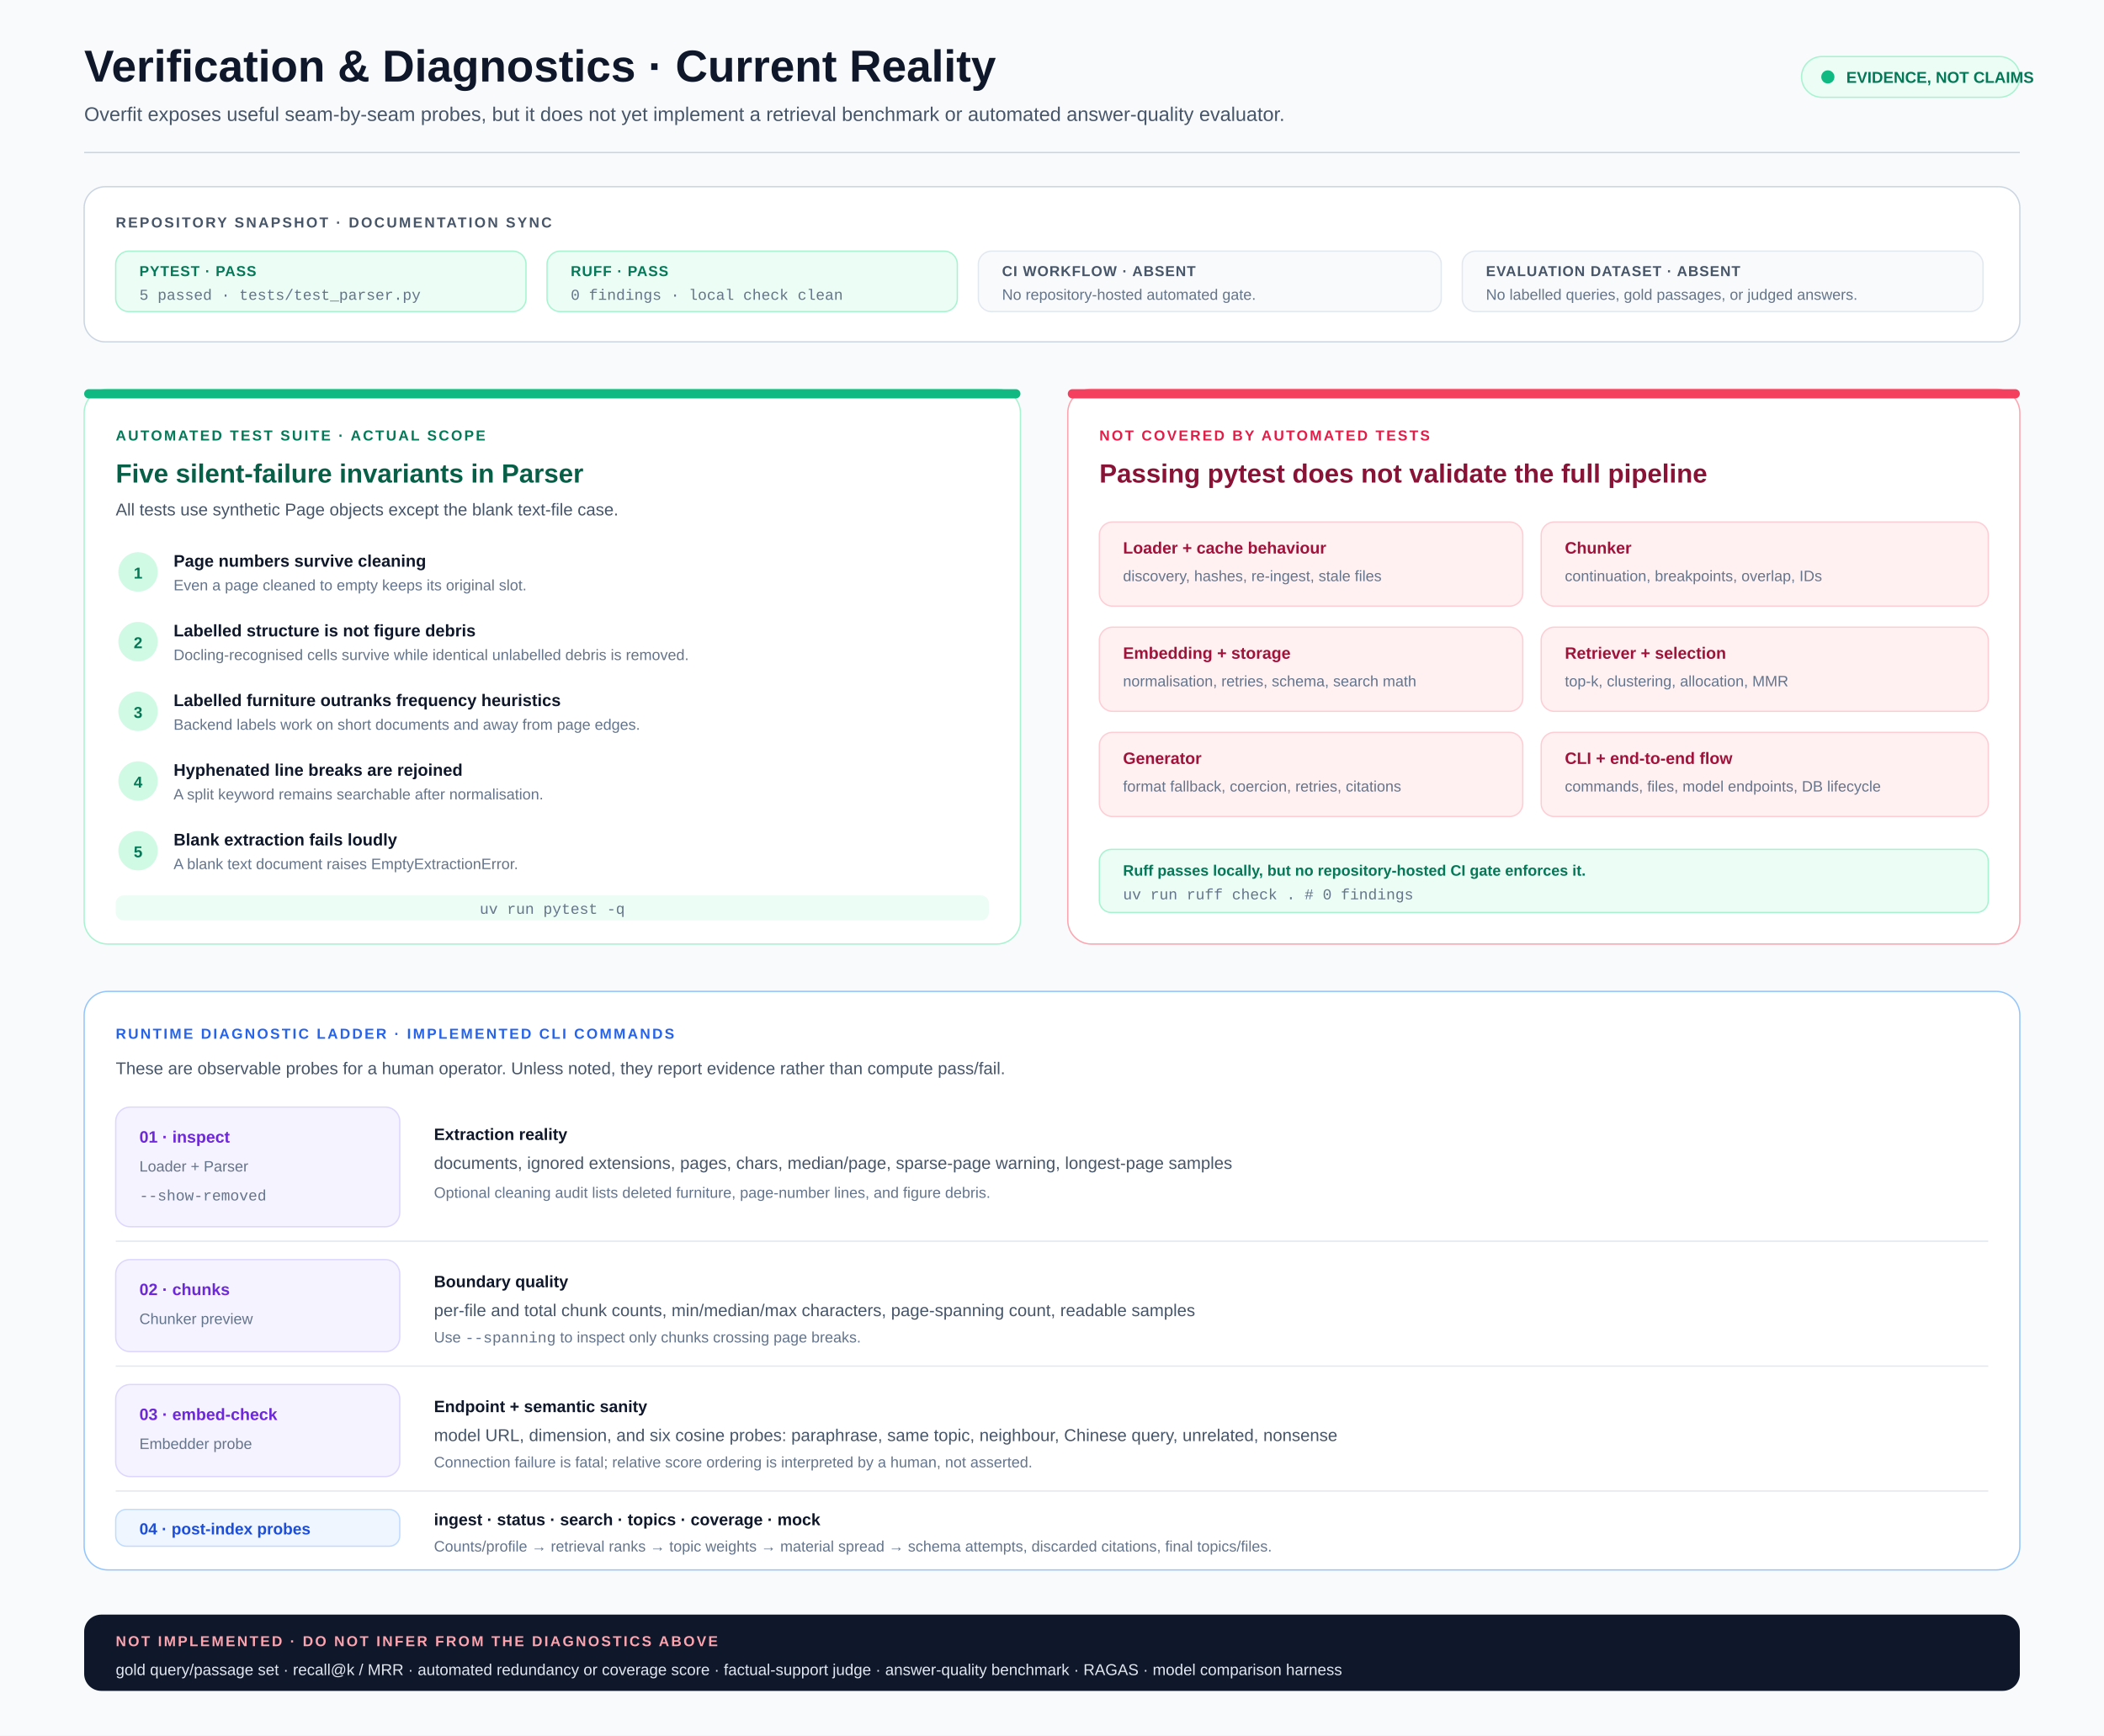
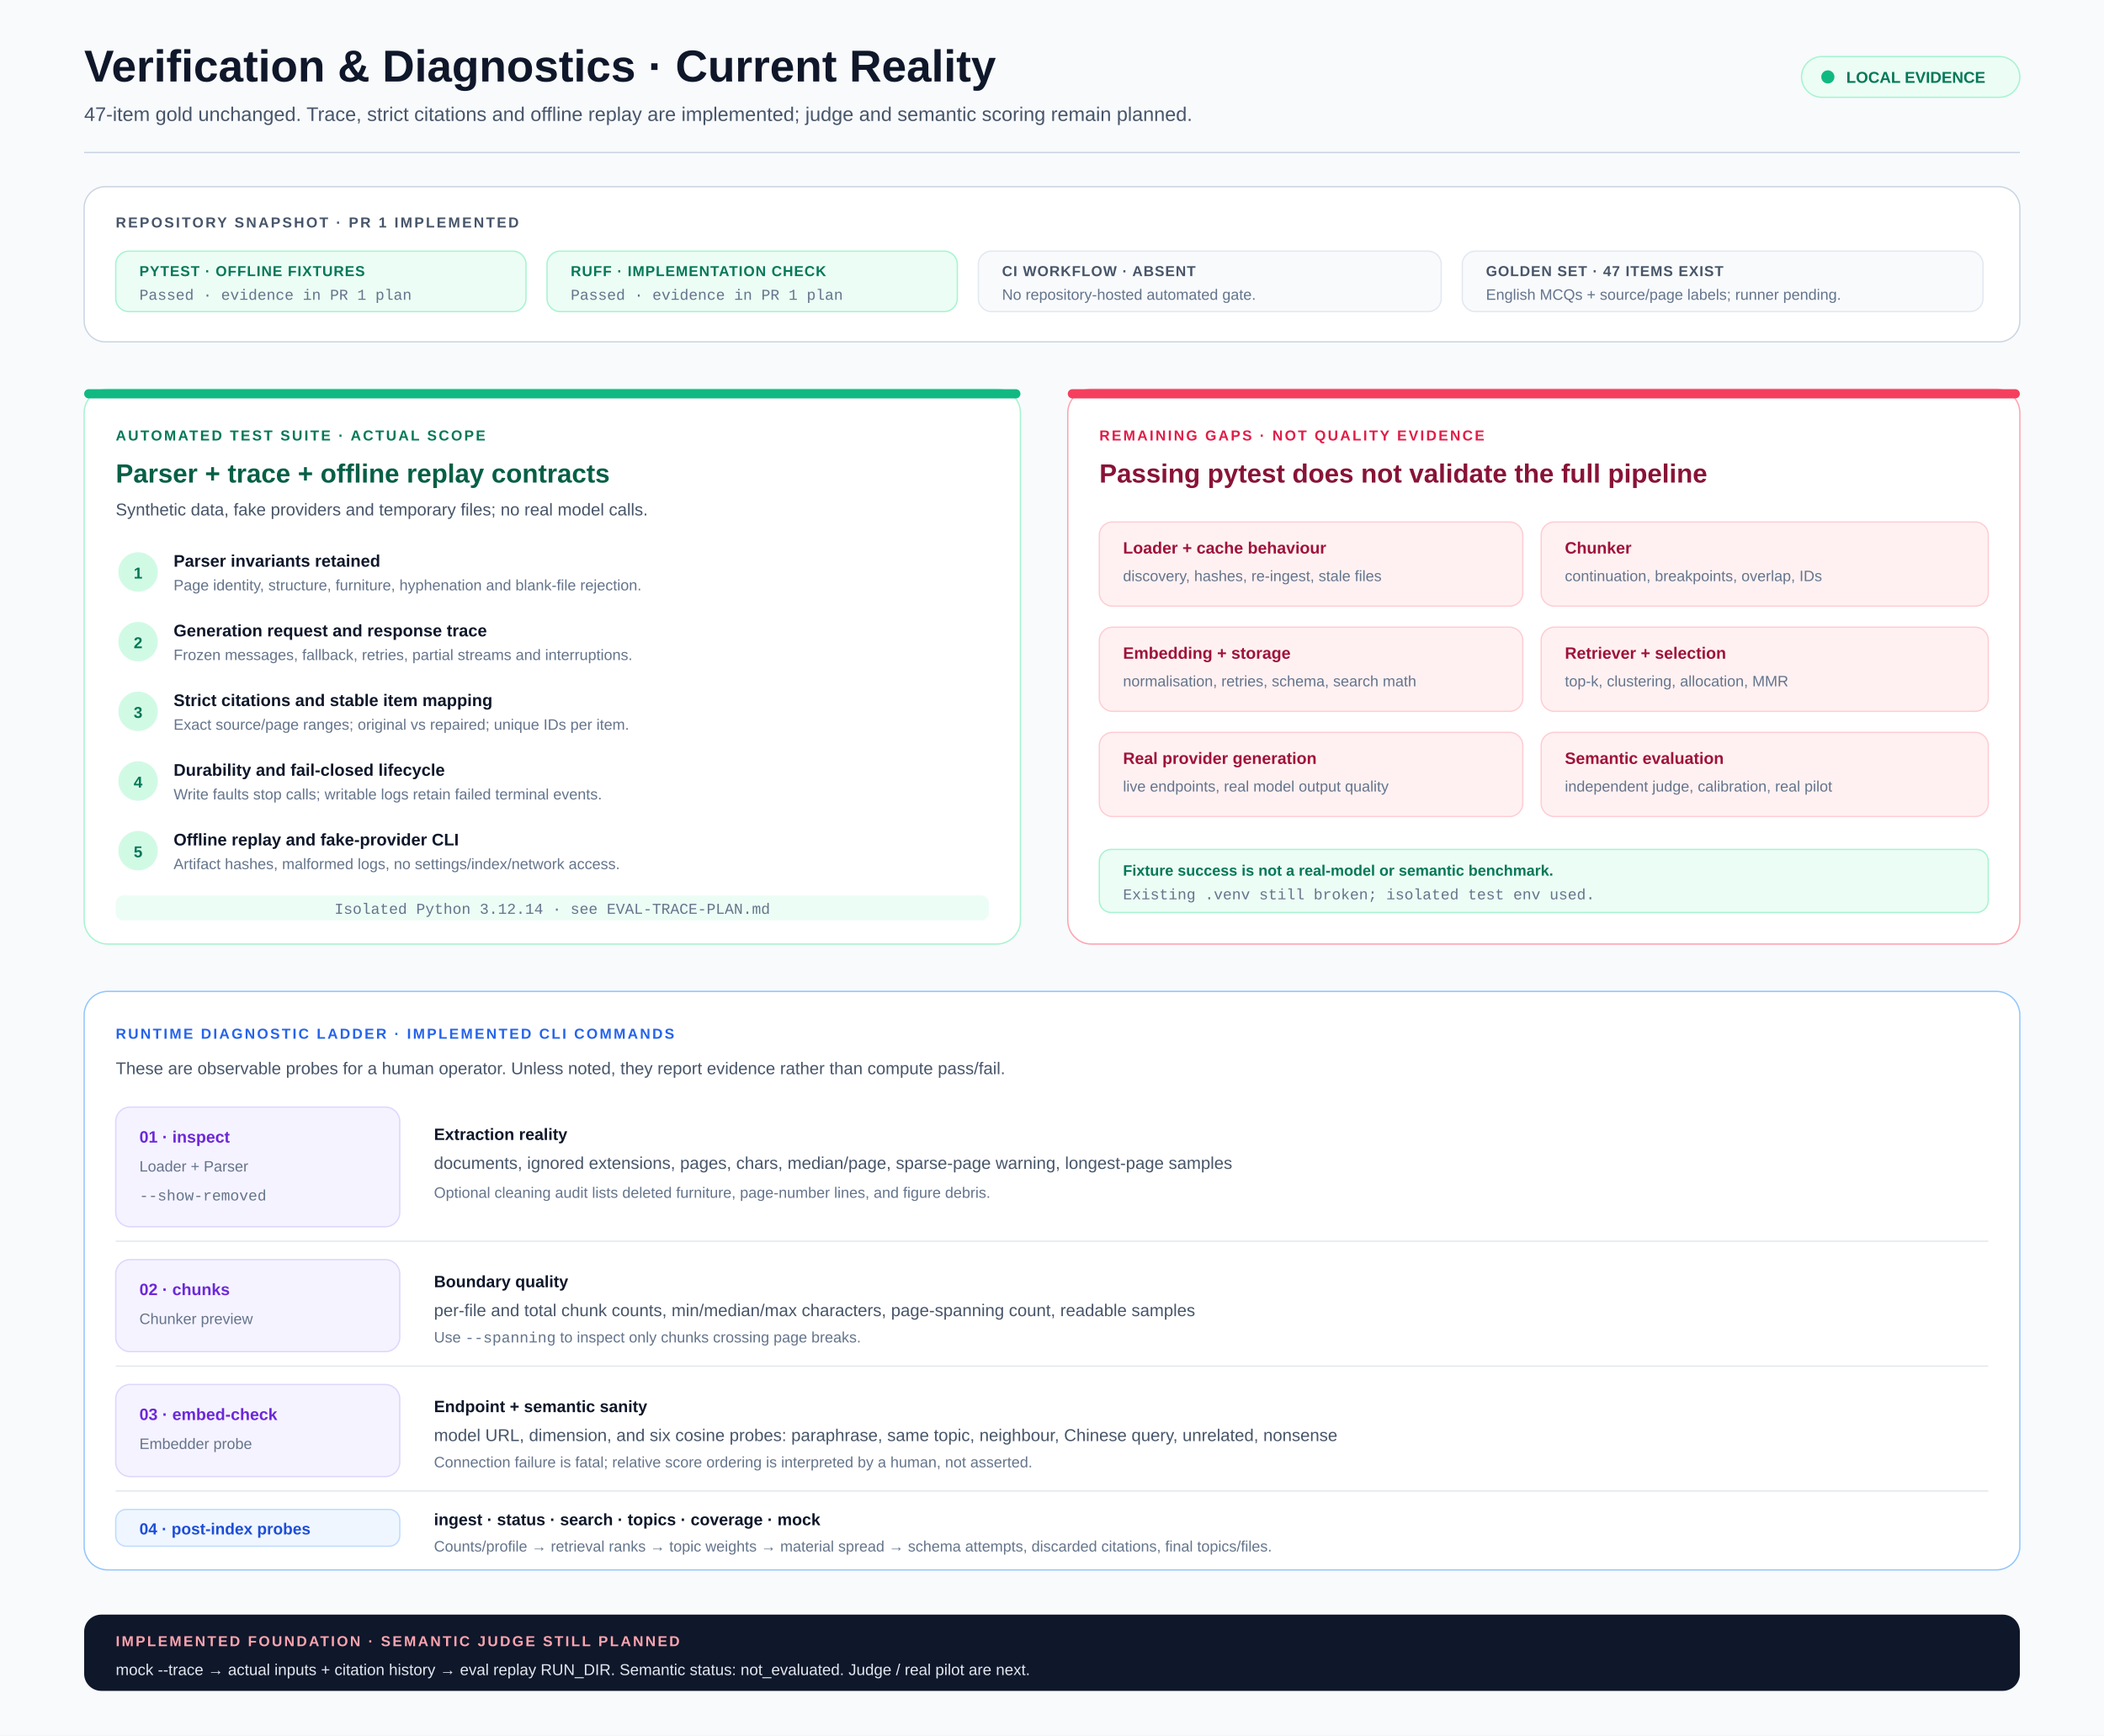
<svg xmlns="http://www.w3.org/2000/svg" viewBox="0 0 1600 1320" width="1600" height="1320">
  <defs>
    <filter id="shadow" x="-10%" y="-10%" width="120%" height="125%">
      <feDropShadow dx="0" dy="3" stdDeviation="5" flood-color="#0F172A" flood-opacity="0.08" />
    </filter>
    <style>
      .sans{font-family:-apple-system,BlinkMacSystemFont,"Segoe UI",Arial,sans-serif}.mono{font-family:"SFMono-Regular",Consolas,"Liberation Mono",monospace}
      .h1{font-size:34px;font-weight:750;fill:#0F172A}.sub{font-size:15px;fill:#475569}.eyebrow{font-size:11px;font-weight:750;letter-spacing:1.45px}.title{font-size:20px;font-weight:750}.body{font-size:13px;fill:#475569}.small{font-size:11.5px;fill:#64748B}.code{font-size:11.8px;fill:#334155}.status{font-size:11px;font-weight:750;letter-spacing:.6px}
    </style>
  </defs>
  <rect width="1600" height="1320" fill="#F8FAFC" />
  <g id="header" class="sans">
    <text x="64" y="62" class="h1">Verification &amp; Diagnostics · Current Reality</text>
-     <text x="64" y="92" class="sub">Overfit exposes useful seam-by-seam probes, but it does not yet implement a retrieval benchmark or automated answer-quality evaluator.</text>
+     <text x="64" y="92" class="sub">47-item gold unchanged. Trace, strict citations and offline replay are implemented; judge and semantic scoring remain planned.</text>
    <rect x="1370" y="43" width="166" height="31" rx="15.5" fill="#ECFDF5" stroke="#A7F3D0" />
    <circle cx="1390" cy="58.5" r="5" fill="#10B981" />
-     <text x="1404" y="63" font-size="12" font-weight="700" fill="#047857">EVIDENCE, NOT CLAIMS</text>
+     <text x="1404" y="63" font-size="12" font-weight="700" fill="#047857">LOCAL EVIDENCE</text>
    <line x1="64" y1="116" x2="1536" y2="116" stroke="#CBD5E1" />
  </g>
  <g id="snapshot" class="sans">
    <rect x="64" y="142" width="1472" height="118" rx="16" fill="#FFFFFF" stroke="#CBD5E1" />
-     <text x="88" y="173" class="eyebrow" fill="#475569">REPOSITORY SNAPSHOT · DOCUMENTATION SYNC</text>
+     <text x="88" y="173" class="eyebrow" fill="#475569">REPOSITORY SNAPSHOT · PR 1 IMPLEMENTED</text>
    <g>
      <rect x="88" y="191" width="312" height="46" rx="10" fill="#ECFDF5" stroke="#A7F3D0" />
-       <text x="106" y="210" class="status" fill="#047857">PYTEST · PASS</text>
-       <text x="106" y="228" class="small mono">5 passed · tests/test_parser.py</text>
+       <text x="106" y="210" class="status" fill="#047857">PYTEST · OFFLINE FIXTURES</text>
+       <text x="106" y="228" class="small mono">Passed · evidence in PR 1 plan</text>
      <rect x="416" y="191" width="312" height="46" rx="10" fill="#ECFDF5" stroke="#A7F3D0" />
-       <text x="434" y="210" class="status" fill="#047857">RUFF · PASS</text>
-       <text x="434" y="228" class="small mono">0 findings · local check clean</text>
+       <text x="434" y="210" class="status" fill="#047857">RUFF · IMPLEMENTATION CHECK</text>
+       <text x="434" y="228" class="small mono">Passed · evidence in PR 1 plan</text>
      <rect x="744" y="191" width="352" height="46" rx="10" fill="#F8FAFC" stroke="#E2E8F0" />
      <text x="762" y="210" class="status" fill="#475569">CI WORKFLOW · ABSENT</text>
      <text x="762" y="228" class="small">No repository-hosted automated gate.</text>
      <rect x="1112" y="191" width="396" height="46" rx="10" fill="#F8FAFC" stroke="#E2E8F0" />
-       <text x="1130" y="210" class="status" fill="#475569">EVALUATION DATASET · ABSENT</text>
-       <text x="1130" y="228" class="small">No labelled queries, gold passages, or judged answers.</text>
+       <text x="1130" y="210" class="status" fill="#475569">GOLDEN SET · 47 ITEMS EXIST</text>
+       <text x="1130" y="228" class="small">English MCQs + source/page labels; runner pending.</text>
    </g>
  </g>
  <g id="automated-tests" class="sans">
    <rect x="64" y="296" width="712" height="422" rx="18" fill="#FFFFFF" stroke="#A7F3D0" />
    <rect x="64" y="296" width="712" height="7" rx="3.5" fill="#10B981" />
    <text x="88" y="335" class="eyebrow" fill="#047857">AUTOMATED TEST SUITE · ACTUAL SCOPE</text>
-     <text x="88" y="367" class="title" fill="#065F46">Five silent-failure invariants in Parser</text>
-     <text x="88" y="392" class="body">All tests use synthetic Page objects except the blank text-file case.</text>
+     <text x="88" y="367" class="title" fill="#065F46">Parser + trace + offline replay contracts</text>
+     <text x="88" y="392" class="body">Synthetic data, fake providers and temporary files; no real model calls.</text>
    <g>
      <circle cx="105" cy="435" r="15" fill="#D1FAE5" />
      <text x="105" y="440" text-anchor="middle" font-size="12" font-weight="750" fill="#047857">1</text>
-       <text x="132" y="431" font-size="12.8" font-weight="700" fill="#0F172A">Page numbers survive cleaning</text>
-       <text x="132" y="449" class="small">Even a page cleaned to empty keeps its original slot.</text>
+       <text x="132" y="431" font-size="12.8" font-weight="700" fill="#0F172A">Parser invariants retained</text>
+       <text x="132" y="449" class="small">Page identity, structure, furniture, hyphenation and blank-file rejection.</text>
      <circle cx="105" cy="488" r="15" fill="#D1FAE5" />
      <text x="105" y="493" text-anchor="middle" font-size="12" font-weight="750" fill="#047857">2</text>
-       <text x="132" y="484" font-size="12.8" font-weight="700" fill="#0F172A">Labelled structure is not figure debris</text>
-       <text x="132" y="502" class="small">Docling-recognised cells survive while identical unlabelled debris is removed.</text>
+       <text x="132" y="484" font-size="12.8" font-weight="700" fill="#0F172A">Generation request and response trace</text>
+       <text x="132" y="502" class="small">Frozen messages, fallback, retries, partial streams and interruptions.</text>
      <circle cx="105" cy="541" r="15" fill="#D1FAE5" />
      <text x="105" y="546" text-anchor="middle" font-size="12" font-weight="750" fill="#047857">3</text>
-       <text x="132" y="537" font-size="12.8" font-weight="700" fill="#0F172A">Labelled furniture outranks frequency heuristics</text>
-       <text x="132" y="555" class="small">Backend labels work on short documents and away from page edges.</text>
+       <text x="132" y="537" font-size="12.8" font-weight="700" fill="#0F172A">Strict citations and stable item mapping</text>
+       <text x="132" y="555" class="small">Exact source/page ranges; original vs repaired; unique IDs per item.</text>
      <circle cx="105" cy="594" r="15" fill="#D1FAE5" />
      <text x="105" y="599" text-anchor="middle" font-size="12" font-weight="750" fill="#047857">4</text>
-       <text x="132" y="590" font-size="12.8" font-weight="700" fill="#0F172A">Hyphenated line breaks are rejoined</text>
-       <text x="132" y="608" class="small">A split keyword remains searchable after normalisation.</text>
+       <text x="132" y="590" font-size="12.8" font-weight="700" fill="#0F172A">Durability and fail-closed lifecycle</text>
+       <text x="132" y="608" class="small">Write faults stop calls; writable logs retain failed terminal events.</text>
      <circle cx="105" cy="647" r="15" fill="#D1FAE5" />
      <text x="105" y="652" text-anchor="middle" font-size="12" font-weight="750" fill="#047857">5</text>
-       <text x="132" y="643" font-size="12.8" font-weight="700" fill="#0F172A">Blank extraction fails loudly</text>
-       <text x="132" y="661" class="small">A blank text document raises EmptyExtractionError.</text>
+       <text x="132" y="643" font-size="12.8" font-weight="700" fill="#0F172A">Offline replay and fake-provider CLI</text>
+       <text x="132" y="661" class="small">Artifact hashes, malformed logs, no settings/index/network access.</text>
    </g>
    <rect x="88" y="681" width="664" height="19" rx="6" fill="#ECFDF5" />
-     <text x="420" y="695" text-anchor="middle" class="small mono">uv run pytest -q</text>
+     <text x="420" y="695" text-anchor="middle" class="small mono">Isolated Python 3.12.14 · see EVAL-TRACE-PLAN.md</text>
  </g>
  <g id="coverage-gaps" class="sans">
    <rect x="812" y="296" width="724" height="422" rx="18" fill="#FFFFFF" stroke="#FDA4AF" />
    <rect x="812" y="296" width="724" height="7" rx="3.5" fill="#F43F5E" />
-     <text x="836" y="335" class="eyebrow" fill="#E11D48">NOT COVERED BY AUTOMATED TESTS</text>
+     <text x="836" y="335" class="eyebrow" fill="#E11D48">REMAINING GAPS · NOT QUALITY EVIDENCE</text>
    <text x="836" y="367" class="title" fill="#881337">Passing pytest does not validate the full pipeline</text>
    <g>
      <rect x="836" y="397" width="322" height="64" rx="10" fill="#FFF1F2" stroke="#FECDD3" />
      <text x="854" y="421" font-size="12.5" font-weight="700" fill="#9F1239">Loader + cache behaviour</text>
      <text x="854" y="442" class="small">discovery, hashes, re-ingest, stale files</text>
      <rect x="1172" y="397" width="340" height="64" rx="10" fill="#FFF1F2" stroke="#FECDD3" />
      <text x="1190" y="421" font-size="12.5" font-weight="700" fill="#9F1239">Chunker</text>
      <text x="1190" y="442" class="small">continuation, breakpoints, overlap, IDs</text>
      <rect x="836" y="477" width="322" height="64" rx="10" fill="#FFF1F2" stroke="#FECDD3" />
      <text x="854" y="501" font-size="12.5" font-weight="700" fill="#9F1239">Embedding + storage</text>
      <text x="854" y="522" class="small">normalisation, retries, schema, search math</text>
      <rect x="1172" y="477" width="340" height="64" rx="10" fill="#FFF1F2" stroke="#FECDD3" />
      <text x="1190" y="501" font-size="12.5" font-weight="700" fill="#9F1239">Retriever + selection</text>
      <text x="1190" y="522" class="small">top-k, clustering, allocation, MMR</text>
      <rect x="836" y="557" width="322" height="64" rx="10" fill="#FFF1F2" stroke="#FECDD3" />
-       <text x="854" y="581" font-size="12.5" font-weight="700" fill="#9F1239">Generator</text>
-       <text x="854" y="602" class="small">format fallback, coercion, retries, citations</text>
+       <text x="854" y="581" font-size="12.5" font-weight="700" fill="#9F1239">Real provider generation</text>
+       <text x="854" y="602" class="small">live endpoints, real model output quality</text>
      <rect x="1172" y="557" width="340" height="64" rx="10" fill="#FFF1F2" stroke="#FECDD3" />
-       <text x="1190" y="581" font-size="12.5" font-weight="700" fill="#9F1239">CLI + end-to-end flow</text>
-       <text x="1190" y="602" class="small">commands, files, model endpoints, DB lifecycle</text>
+       <text x="1190" y="581" font-size="12.5" font-weight="700" fill="#9F1239">Semantic evaluation</text>
+       <text x="1190" y="602" class="small">independent judge, calibration, real pilot</text>
    </g>
    <rect x="836" y="646" width="676" height="48" rx="9" fill="#ECFDF5" stroke="#A7F3D0" />
-     <text x="854" y="666" font-size="11.5" font-weight="700" fill="#047857">Ruff passes locally, but no repository-hosted CI gate enforces it.</text>
-     <text x="854" y="684" class="small mono">uv run ruff check .   # 0 findings</text>
+     <text x="854" y="666" font-size="11.5" font-weight="700" fill="#047857">Fixture success is not a real-model or semantic benchmark.</text>
+     <text x="854" y="684" class="small mono">Existing .venv still broken; isolated test env used.</text>
  </g>
  <g id="runtime-diagnostics" class="sans">
    <rect x="64" y="754" width="1472" height="440" rx="18" fill="#FFFFFF" stroke="#93C5FD" />
    <text x="88" y="790" class="eyebrow" fill="#2563EB">RUNTIME DIAGNOSTIC LADDER · IMPLEMENTED CLI COMMANDS</text>
    <text x="88" y="817" class="body">These are observable probes for a human operator. Unless noted, they report evidence rather than compute pass/fail.</text>
    <g id="diagnostic-row-1">
      <rect x="88" y="842" width="216" height="91" rx="11" fill="#F5F3FF" stroke="#DDD6FE" />
      <text x="106" y="869" font-size="12.5" font-weight="750" fill="#6D28D9">01 · inspect</text>
      <text x="106" y="891" class="small">Loader + Parser</text>
      <text x="106" y="913" class="small mono">--show-removed</text>
      <text x="330" y="867" font-size="12.5" font-weight="700" fill="#0F172A">Extraction reality</text>
      <text x="330" y="889" class="body">documents, ignored extensions, pages, chars, median/page, sparse-page warning, longest-page samples</text>
      <text x="330" y="911" class="small">Optional cleaning audit lists deleted furniture, page-number lines, and figure debris.</text>
    </g>
    <line x1="88" y1="944" x2="1512" y2="944" stroke="#E2E8F0" />
    <g id="diagnostic-row-2">
      <rect x="88" y="958" width="216" height="70" rx="11" fill="#F5F3FF" stroke="#DDD6FE" />
      <text x="106" y="985" font-size="12.5" font-weight="750" fill="#6D28D9">02 · chunks</text>
      <text x="106" y="1007" class="small">Chunker preview</text>
      <text x="330" y="979" font-size="12.5" font-weight="700" fill="#0F172A">Boundary quality</text>
      <text x="330" y="1001" class="body">per-file and total chunk counts, min/median/max characters, page-spanning count, readable samples</text>
      <text x="330" y="1021" class="small">Use <tspan class="mono">--spanning</tspan> to inspect only chunks crossing page breaks.</text>
    </g>
    <line x1="88" y1="1039" x2="1512" y2="1039" stroke="#E2E8F0" />
    <g id="diagnostic-row-3">
      <rect x="88" y="1053" width="216" height="70" rx="11" fill="#F5F3FF" stroke="#DDD6FE" />
      <text x="106" y="1080" font-size="12.5" font-weight="750" fill="#6D28D9">03 · embed-check</text>
      <text x="106" y="1102" class="small">Embedder probe</text>
      <text x="330" y="1074" font-size="12.5" font-weight="700" fill="#0F172A">Endpoint + semantic sanity</text>
      <text x="330" y="1096" class="body">model URL, dimension, and six cosine probes: paraphrase, same topic, neighbour, Chinese query, unrelated, nonsense</text>
      <text x="330" y="1116" class="small">Connection failure is fatal; relative score ordering is interpreted by a human, not asserted.</text>
    </g>
    <line x1="88" y1="1134" x2="1512" y2="1134" stroke="#E2E8F0" />
    <g id="diagnostic-row-4">
      <rect x="88" y="1148" width="216" height="28" rx="8" fill="#EFF6FF" stroke="#BFDBFE" />
      <text x="106" y="1167" font-size="12.2" font-weight="750" fill="#1D4ED8">04 · post-index probes</text>
      <text x="330" y="1160" font-size="12.5" font-weight="700" fill="#0F172A">ingest · status · search · topics · coverage · mock</text>
      <text x="330" y="1180" class="small">Counts/profile → retrieval ranks → topic weights → material spread → schema attempts, discarded citations, final topics/files.</text>
    </g>
  </g>
  <g id="missing-evaluation" class="sans">
    <rect x="64" y="1228" width="1472" height="58" rx="13" fill="#0F172A" />
-     <text x="88" y="1252" class="eyebrow" fill="#FDA4AF">NOT IMPLEMENTED · DO NOT INFER FROM THE DIAGNOSTICS ABOVE</text>
-     <text x="88" y="1274" font-size="12" fill="#E2E8F0">gold query/passage set · recall@k / MRR · automated redundancy or coverage score · factual-support judge · answer-quality benchmark · RAGAS · model comparison harness</text>
+     <text x="88" y="1252" class="eyebrow" fill="#FDA4AF">IMPLEMENTED FOUNDATION · SEMANTIC JUDGE STILL PLANNED</text>
+     <text x="88" y="1274" font-size="12" fill="#E2E8F0">mock --trace → actual inputs + citation history → eval replay RUN_DIR. Semantic status: not_evaluated. Judge / real pilot are next.</text>
  </g>
</svg>
